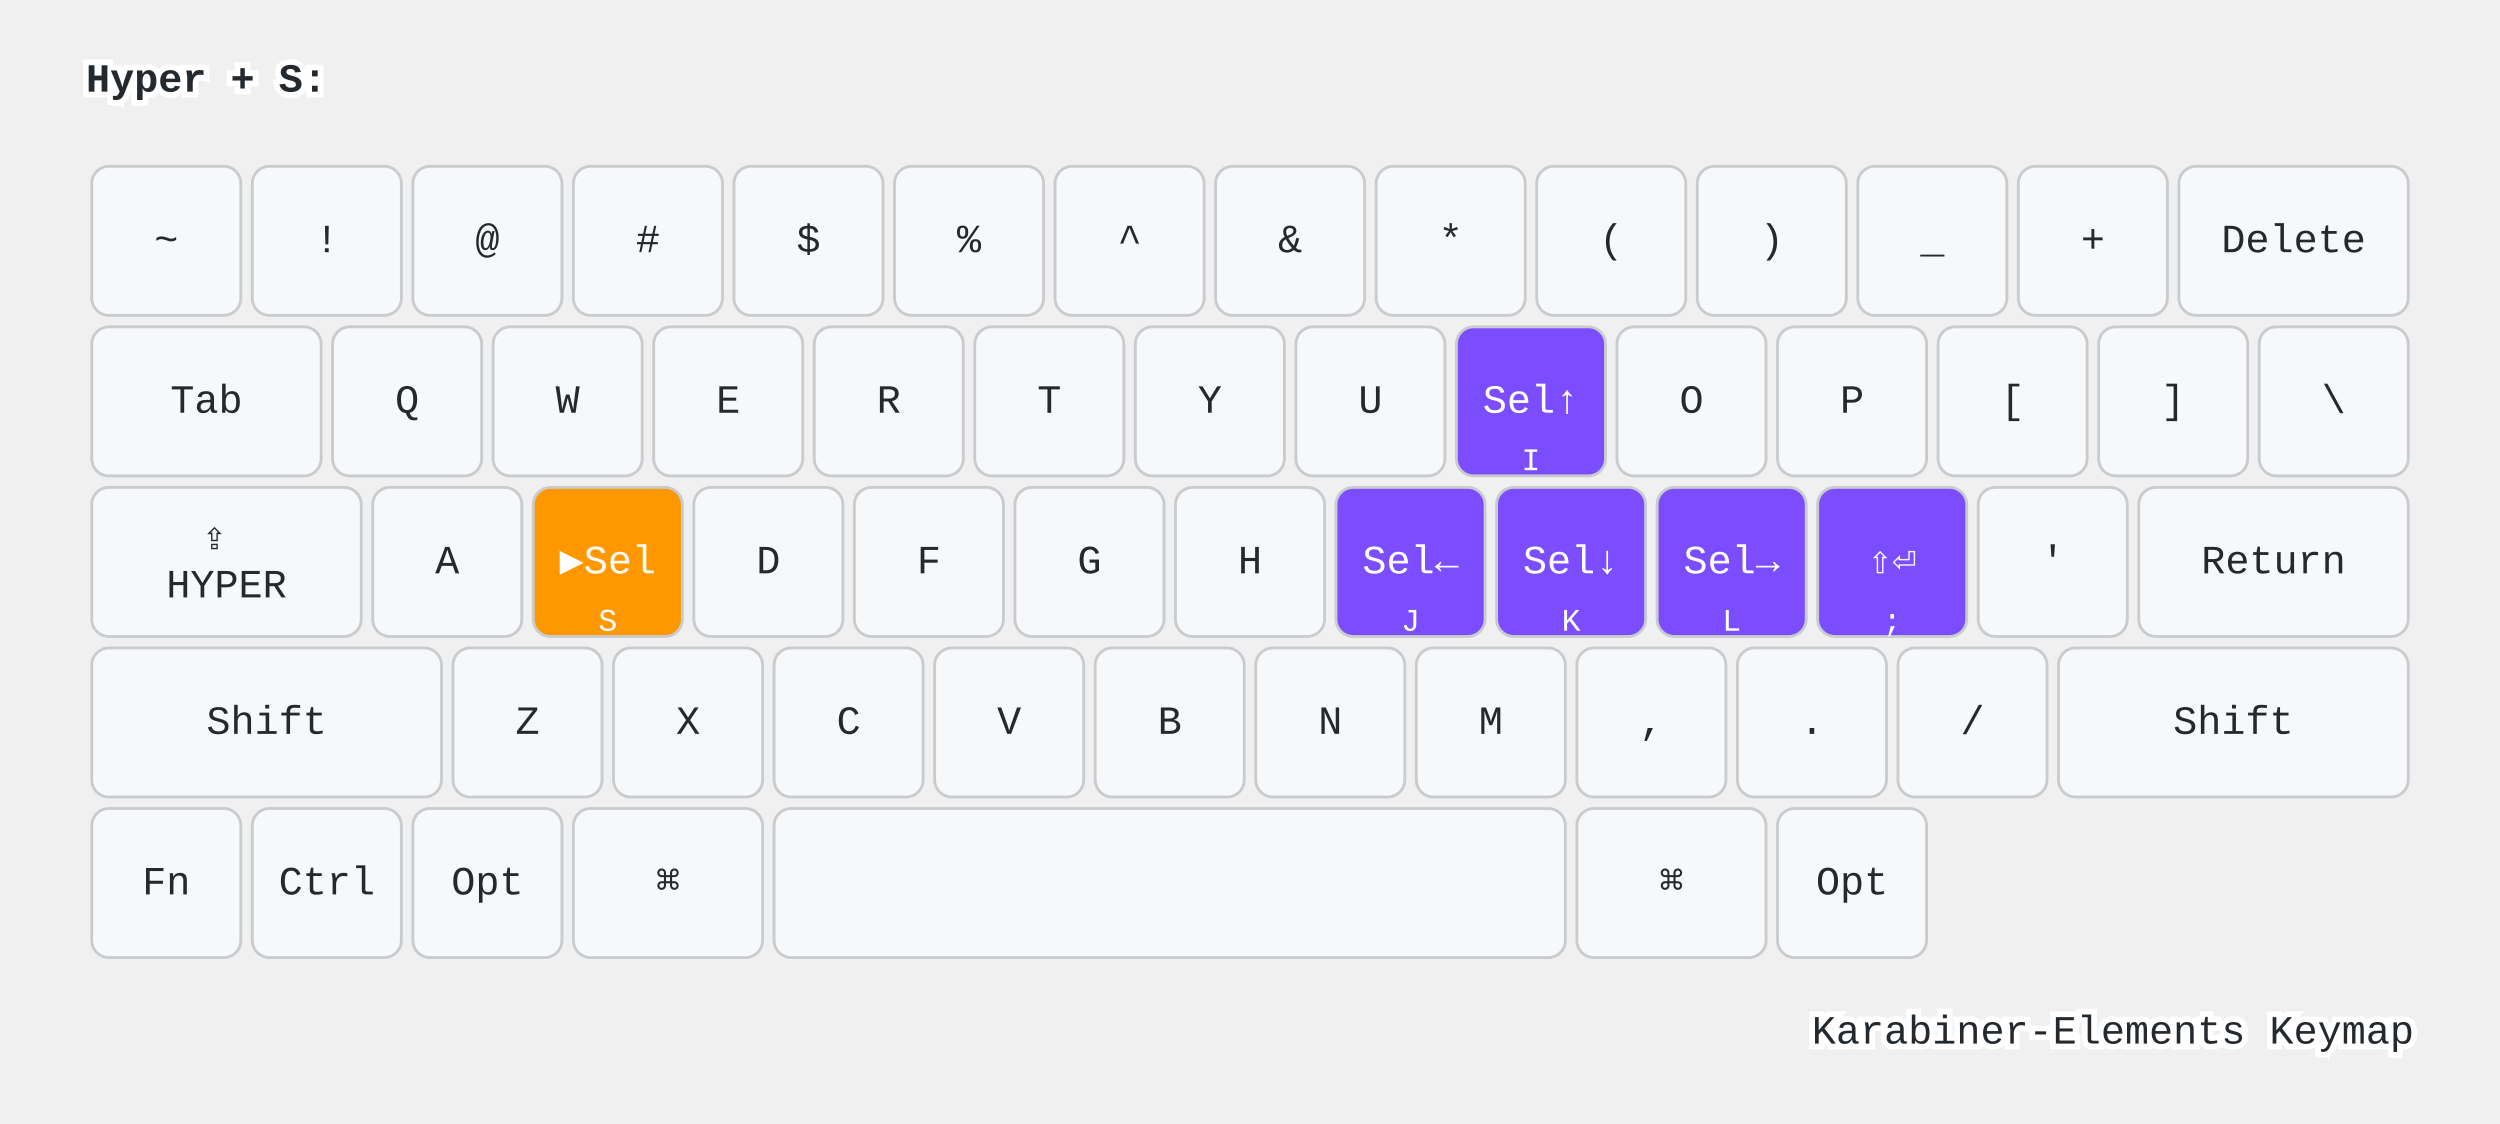
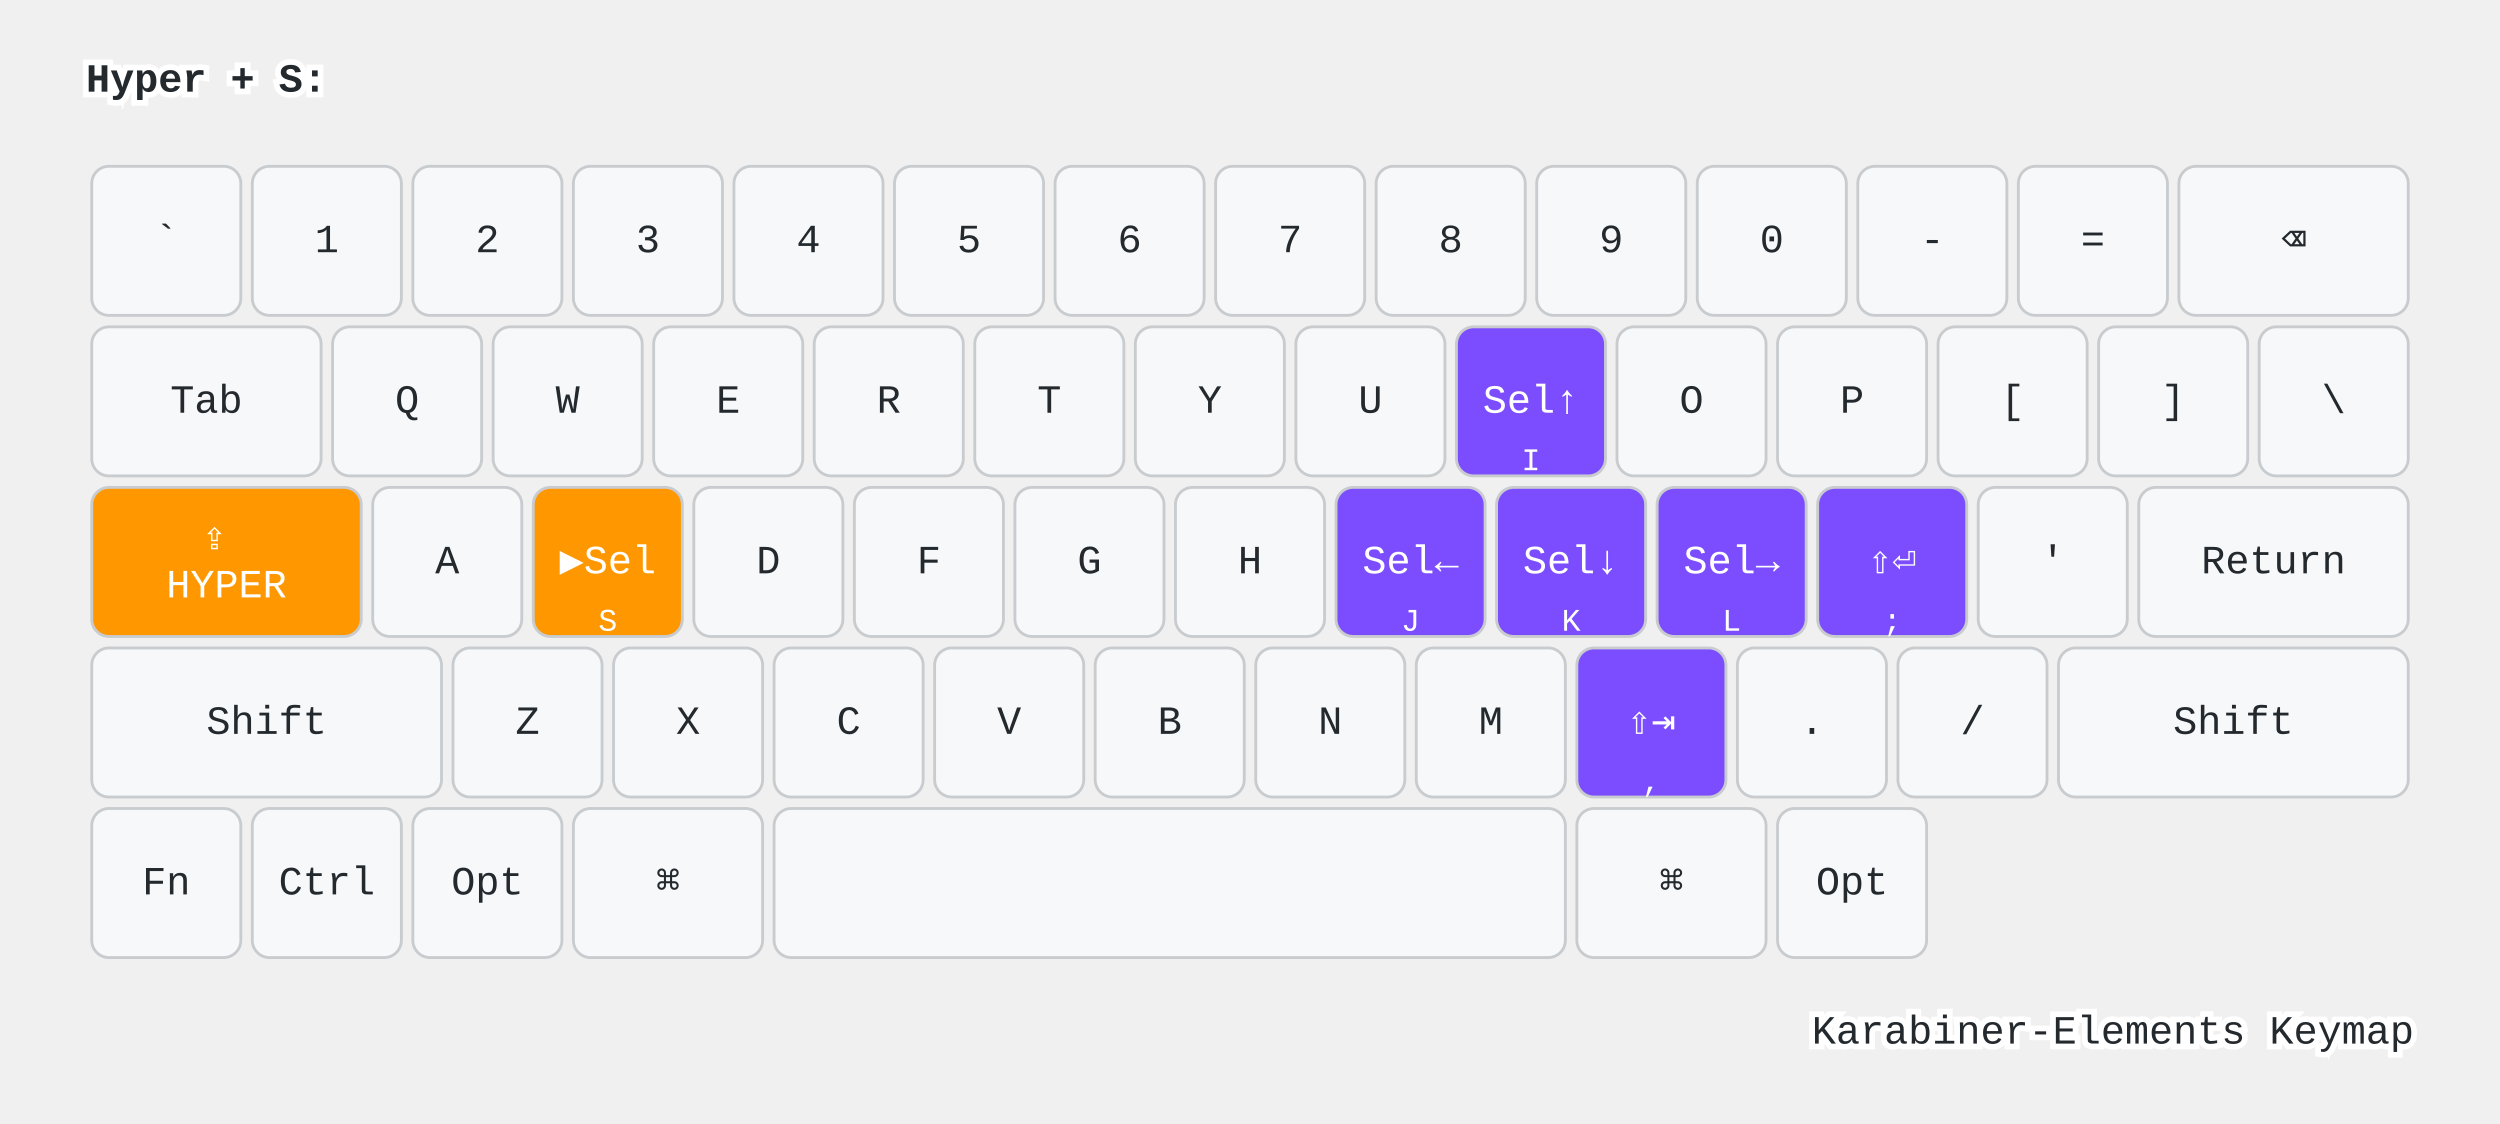
<svg xmlns="http://www.w3.org/2000/svg" width="872" height="392" viewBox="0 0 872 392" class="keymap">
  <style>/* inherit to force styles through use tags */
svg path {
    fill: inherit;
}

/* font and background color specifications */
svg.keymap {
    font-family: SFMono-Regular,Consolas,Liberation Mono,Menlo,monospace;
    font-size: 14px;
    font-kerning: normal;
    text-rendering: optimizeLegibility;
    fill: #24292e;
}

/* default key styling */
rect.key {
    fill: #f6f8fa;
}

rect.key, rect.combo {
    stroke: #c9cccf;
    stroke-width: 1;
}

/* default key side styling, only used is draw_key_sides is set */
rect.side {
    filter: brightness(90%);
}

/* color accent for combo boxes */
rect.combo, rect.combo-separate {
    fill: #cdf;
}

/* color accent for held keys */
rect.held, rect.combo.held {
    fill: #fdd;
}

/* color accent for ghost (optional) keys */
rect.ghost, rect.combo.ghost {
    stroke-dasharray: 4, 4;
    stroke-width: 2;
}

text {
    text-anchor: middle;
    dominant-baseline: middle;
}

/* styling for layer labels */
text.label {
    font-weight: bold;
    text-anchor: start;
    stroke: white;
    stroke-width: 4;
    paint-order: stroke;
}

/* styling for optional footer */
text.footer {
    text-anchor: end;
    dominant-baseline: auto;
    stroke: white;
    stroke-width: 4;
    paint-order: stroke;
}

/* styling for combo tap, and key non-tap label text */
text.combo, text.hold, text.shifted, text.left, text.right {
    font-size: 11px;
}

text.hold {
    text-anchor: middle;
    dominant-baseline: auto;
}

text.shifted {
    text-anchor: middle;
    dominant-baseline: hanging;
}

text.left {
    text-anchor: start;
}

text.right {
    text-anchor: end;
}

text.layer-activator {
    text-decoration: underline;
}

/* styling for hold/shifted label text in combo box */
text.combo.hold, text.combo.shifted, text.combo.left, text.combo.right {
    font-size: 8px;
}

/* lighter symbol for transparent keys */
text.trans {
    fill: #7b7e81;
}

/* styling for combo dendrons */
path.combo {
    stroke-width: 1;
    stroke: gray;
    fill: none;
}

/* Start Tabler Icons Cleanup */
/* cannot use height/width with glyphs */
.icon-tabler &gt; path {
    fill: inherit;
    stroke: inherit;
    stroke-width: 2;
}
/* hide tabler's default box */
.icon-tabler &gt; path[stroke="none"][fill="none"] {
    visibility: hidden;
}
/* End Tabler Icons Cleanup */

- /* Navigation - Blue */
- rect.nav { fill: #42a5f5; }
- text.nav { fill: white; }
- /* Deletion - Red */
- rect.del { fill: #ef5350; }
- text.del { fill: white; }
- /* Clipboard - Green */
- rect.clip { fill: #66bb6a; }
- text.clip { fill: white; }
- /* System - Purple */
- rect.sys { fill: #ab47bc; }
- text.sys { fill: white; }
- /* Layer Activator - Orange */
- rect.layer { fill: #ff9800; }
- text.layer { fill: white; }
- /* Disabled - Dark */
- rect.disabled { fill: #455a64; }
- text.disabled { fill: #90a4ae; }
- /* Selection - Deep Purple */
- rect.sel { fill: #7c4dff; }
- text.sel { fill: white; }
- /* Word Selection - Pink */
- rect.wordsel { fill: #e040fb; }
- text.wordsel { fill: white; }
- /* Remap - Cyan */
- rect.remap { fill: #00bcd4; }
- text.remap { fill: white; }
+ rect.nav      { fill: #42a5f5; } text.nav      { fill: white; }
+ rect.del      { fill: #ef5350; } text.del      { fill: white; }
+ rect.clip     { fill: #66bb6a; } text.clip     { fill: white; }
+ rect.sys      { fill: #ab47bc; } text.sys      { fill: white; }
+ rect.layer    { fill: #ff9800; } text.layer    { fill: white; }
+ rect.disabled { fill: #455a64; } text.disabled { fill: #90a4ae; }
+ rect.sel      { fill: #7c4dff; } text.sel      { fill: white; }
+ rect.wordsel  { fill: #e040fb; } text.wordsel  { fill: white; }
+ rect.remap    { fill: #00bcd4; } text.remap    { fill: white; }
+ rect.app      { fill: #26a69a; } text.app      { fill: white; }
+ rect.num      { fill: #fdd835; } text.num      { fill: #212121; }
+ rect.sym      { fill: #8d6e63; } text.sym      { fill: white; }
</style>
  <g transform="translate(30, 0)" class="layer-Hyper + S">
    <text x="0" y="28" class="label" id="Hyper--S">Hyper + S:</text>
    <g transform="translate(0, 56)">
      <g transform="translate(28, 28)" class="key keypos-0">
        <rect rx="6" ry="6" x="-26" y="-26" width="52" height="52" class="key" />
-         <text x="0" y="0" class="key tap">~</text>
+         <text x="0" y="0" class="key tap">`</text>
      </g>
      <g transform="translate(84, 28)" class="key keypos-1">
        <rect rx="6" ry="6" x="-26" y="-26" width="52" height="52" class="key" />
-         <text x="0" y="0" class="key tap">!</text>
+         <text x="0" y="0" class="key tap">1</text>
      </g>
      <g transform="translate(140, 28)" class="key keypos-2">
        <rect rx="6" ry="6" x="-26" y="-26" width="52" height="52" class="key" />
-         <text x="0" y="0" class="key tap">@</text>
+         <text x="0" y="0" class="key tap">2</text>
      </g>
      <g transform="translate(196, 28)" class="key keypos-3">
        <rect rx="6" ry="6" x="-26" y="-26" width="52" height="52" class="key" />
-         <text x="0" y="0" class="key tap">#</text>
+         <text x="0" y="0" class="key tap">3</text>
      </g>
      <g transform="translate(252, 28)" class="key keypos-4">
        <rect rx="6" ry="6" x="-26" y="-26" width="52" height="52" class="key" />
-         <text x="0" y="0" class="key tap">$</text>
+         <text x="0" y="0" class="key tap">4</text>
      </g>
      <g transform="translate(308, 28)" class="key keypos-5">
        <rect rx="6" ry="6" x="-26" y="-26" width="52" height="52" class="key" />
-         <text x="0" y="0" class="key tap">%</text>
+         <text x="0" y="0" class="key tap">5</text>
      </g>
      <g transform="translate(364, 28)" class="key keypos-6">
        <rect rx="6" ry="6" x="-26" y="-26" width="52" height="52" class="key" />
-         <text x="0" y="0" class="key tap">^</text>
+         <text x="0" y="0" class="key tap">6</text>
      </g>
      <g transform="translate(420, 28)" class="key keypos-7">
        <rect rx="6" ry="6" x="-26" y="-26" width="52" height="52" class="key" />
-         <text x="0" y="0" class="key tap">&amp;</text>
+         <text x="0" y="0" class="key tap">7</text>
      </g>
      <g transform="translate(476, 28)" class="key keypos-8">
        <rect rx="6" ry="6" x="-26" y="-26" width="52" height="52" class="key" />
-         <text x="0" y="0" class="key tap">*</text>
+         <text x="0" y="0" class="key tap">8</text>
      </g>
      <g transform="translate(532, 28)" class="key keypos-9">
        <rect rx="6" ry="6" x="-26" y="-26" width="52" height="52" class="key" />
-         <text x="0" y="0" class="key tap">(</text>
+         <text x="0" y="0" class="key tap">9</text>
      </g>
      <g transform="translate(588, 28)" class="key keypos-10">
        <rect rx="6" ry="6" x="-26" y="-26" width="52" height="52" class="key" />
-         <text x="0" y="0" class="key tap">)</text>
+         <text x="0" y="0" class="key tap">0</text>
      </g>
      <g transform="translate(644, 28)" class="key keypos-11">
        <rect rx="6" ry="6" x="-26" y="-26" width="52" height="52" class="key" />
-         <text x="0" y="0" class="key tap">_</text>
+         <text x="0" y="0" class="key tap">-</text>
      </g>
      <g transform="translate(700, 28)" class="key keypos-12">
        <rect rx="6" ry="6" x="-26" y="-26" width="52" height="52" class="key" />
-         <text x="0" y="0" class="key tap">+</text>
+         <text x="0" y="0" class="key tap">=</text>
      </g>
      <g transform="translate(770, 28)" class="key keypos-13">
        <rect rx="6" ry="6" x="-40" y="-26" width="80" height="52" class="key" />
-         <text x="0" y="0" class="key tap">Delete</text>
+         <text x="0" y="0" class="key tap">⌫</text>
      </g>
      <g transform="translate(42, 84)" class="key keypos-14">
        <rect rx="6" ry="6" x="-40" y="-26" width="80" height="52" class="key" />
        <text x="0" y="0" class="key tap">Tab</text>
      </g>
      <g transform="translate(112, 84)" class="key keypos-15">
        <rect rx="6" ry="6" x="-26" y="-26" width="52" height="52" class="key" />
        <text x="0" y="0" class="key tap">Q</text>
      </g>
      <g transform="translate(168, 84)" class="key keypos-16">
        <rect rx="6" ry="6" x="-26" y="-26" width="52" height="52" class="key" />
        <text x="0" y="0" class="key tap">W</text>
      </g>
      <g transform="translate(224, 84)" class="key keypos-17">
        <rect rx="6" ry="6" x="-26" y="-26" width="52" height="52" class="key" />
        <text x="0" y="0" class="key tap">E</text>
      </g>
      <g transform="translate(280, 84)" class="key keypos-18">
        <rect rx="6" ry="6" x="-26" y="-26" width="52" height="52" class="key" />
        <text x="0" y="0" class="key tap">R</text>
      </g>
      <g transform="translate(336, 84)" class="key keypos-19">
        <rect rx="6" ry="6" x="-26" y="-26" width="52" height="52" class="key" />
        <text x="0" y="0" class="key tap">T</text>
      </g>
      <g transform="translate(392, 84)" class="key keypos-20">
        <rect rx="6" ry="6" x="-26" y="-26" width="52" height="52" class="key" />
        <text x="0" y="0" class="key tap">Y</text>
      </g>
      <g transform="translate(448, 84)" class="key keypos-21">
        <rect rx="6" ry="6" x="-26" y="-26" width="52" height="52" class="key" />
        <text x="0" y="0" class="key tap">U</text>
      </g>
      <g transform="translate(504, 84)" class="key sel keypos-22">
        <rect rx="6" ry="6" x="-26" y="-26" width="52" height="52" class="key sel" />
        <text x="0" y="0" class="key sel tap">Sel↑</text>
        <text x="0" y="24" class="key sel hold">I</text>
      </g>
      <g transform="translate(560, 84)" class="key keypos-23">
        <rect rx="6" ry="6" x="-26" y="-26" width="52" height="52" class="key" />
        <text x="0" y="0" class="key tap">O</text>
      </g>
      <g transform="translate(616, 84)" class="key keypos-24">
        <rect rx="6" ry="6" x="-26" y="-26" width="52" height="52" class="key" />
        <text x="0" y="0" class="key tap">P</text>
      </g>
      <g transform="translate(672, 84)" class="key keypos-25">
        <rect rx="6" ry="6" x="-26" y="-26" width="52" height="52" class="key" />
        <text x="0" y="0" class="key tap">[</text>
      </g>
      <g transform="translate(728, 84)" class="key keypos-26">
        <rect rx="6" ry="6" x="-26" y="-26" width="52" height="52" class="key" />
        <text x="0" y="0" class="key tap">]</text>
      </g>
      <g transform="translate(784, 84)" class="key keypos-27">
        <rect rx="6" ry="6" x="-26" y="-26" width="52" height="52" class="key" />
        <text x="0" y="0" class="key tap">\</text>
      </g>
-       <g transform="translate(49, 140)" class="key keypos-28">
-         <rect rx="6" ry="6" x="-47" y="-26" width="94" height="52" class="key" />
-         <text x="0" y="0" class="key tap">
+       <g transform="translate(49, 140)" class="key layer keypos-28">
+         <rect rx="6" ry="6" x="-47" y="-26" width="94" height="52" class="key layer" />
+         <text x="0" y="0" class="key layer tap">
          <tspan x="0" dy="-0.6em">⇪</tspan>
          <tspan x="0" dy="1.2em">HYPER</tspan>
        </text>
      </g>
      <g transform="translate(126, 140)" class="key keypos-29">
        <rect rx="6" ry="6" x="-26" y="-26" width="52" height="52" class="key" />
        <text x="0" y="0" class="key tap">A</text>
      </g>
      <g transform="translate(182, 140)" class="key layer keypos-30">
        <rect rx="6" ry="6" x="-26" y="-26" width="52" height="52" class="key layer" />
        <text x="0" y="0" class="key layer tap">▶Sel</text>
        <text x="0" y="24" class="key layer hold">S</text>
      </g>
      <g transform="translate(238, 140)" class="key keypos-31">
        <rect rx="6" ry="6" x="-26" y="-26" width="52" height="52" class="key" />
        <text x="0" y="0" class="key tap">D</text>
      </g>
      <g transform="translate(294, 140)" class="key keypos-32">
        <rect rx="6" ry="6" x="-26" y="-26" width="52" height="52" class="key" />
        <text x="0" y="0" class="key tap">F</text>
      </g>
      <g transform="translate(350, 140)" class="key keypos-33">
        <rect rx="6" ry="6" x="-26" y="-26" width="52" height="52" class="key" />
        <text x="0" y="0" class="key tap">G</text>
      </g>
      <g transform="translate(406, 140)" class="key keypos-34">
        <rect rx="6" ry="6" x="-26" y="-26" width="52" height="52" class="key" />
        <text x="0" y="0" class="key tap">H</text>
      </g>
      <g transform="translate(462, 140)" class="key sel keypos-35">
        <rect rx="6" ry="6" x="-26" y="-26" width="52" height="52" class="key sel" />
        <text x="0" y="0" class="key sel tap">Sel←</text>
        <text x="0" y="24" class="key sel hold">J</text>
      </g>
      <g transform="translate(518, 140)" class="key sel keypos-36">
        <rect rx="6" ry="6" x="-26" y="-26" width="52" height="52" class="key sel" />
        <text x="0" y="0" class="key sel tap">Sel↓</text>
        <text x="0" y="24" class="key sel hold">K</text>
      </g>
      <g transform="translate(574, 140)" class="key sel keypos-37">
        <rect rx="6" ry="6" x="-26" y="-26" width="52" height="52" class="key sel" />
        <text x="0" y="0" class="key sel tap">Sel→</text>
        <text x="0" y="24" class="key sel hold">L</text>
      </g>
      <g transform="translate(630, 140)" class="key sel keypos-38">
        <rect rx="6" ry="6" x="-26" y="-26" width="52" height="52" class="key sel" />
        <text x="0" y="0" class="key sel tap">⇧⏎</text>
        <text x="0" y="24" class="key sel hold">;</text>
      </g>
      <g transform="translate(686, 140)" class="key keypos-39">
        <rect rx="6" ry="6" x="-26" y="-26" width="52" height="52" class="key" />
        <text x="0" y="0" class="key tap">'</text>
      </g>
      <g transform="translate(763, 140)" class="key keypos-40">
        <rect rx="6" ry="6" x="-47" y="-26" width="94" height="52" class="key" />
        <text x="0" y="0" class="key tap">Return</text>
      </g>
      <g transform="translate(63, 196)" class="key keypos-41">
        <rect rx="6" ry="6" x="-61" y="-26" width="122" height="52" class="key" />
        <text x="0" y="0" class="key tap">Shift</text>
      </g>
      <g transform="translate(154, 196)" class="key keypos-42">
        <rect rx="6" ry="6" x="-26" y="-26" width="52" height="52" class="key" />
        <text x="0" y="0" class="key tap">Z</text>
      </g>
      <g transform="translate(210, 196)" class="key keypos-43">
        <rect rx="6" ry="6" x="-26" y="-26" width="52" height="52" class="key" />
        <text x="0" y="0" class="key tap">X</text>
      </g>
      <g transform="translate(266, 196)" class="key keypos-44">
        <rect rx="6" ry="6" x="-26" y="-26" width="52" height="52" class="key" />
        <text x="0" y="0" class="key tap">C</text>
      </g>
      <g transform="translate(322, 196)" class="key keypos-45">
        <rect rx="6" ry="6" x="-26" y="-26" width="52" height="52" class="key" />
        <text x="0" y="0" class="key tap">V</text>
      </g>
      <g transform="translate(378, 196)" class="key keypos-46">
        <rect rx="6" ry="6" x="-26" y="-26" width="52" height="52" class="key" />
        <text x="0" y="0" class="key tap">B</text>
      </g>
      <g transform="translate(434, 196)" class="key keypos-47">
        <rect rx="6" ry="6" x="-26" y="-26" width="52" height="52" class="key" />
        <text x="0" y="0" class="key tap">N</text>
      </g>
      <g transform="translate(490, 196)" class="key keypos-48">
        <rect rx="6" ry="6" x="-26" y="-26" width="52" height="52" class="key" />
        <text x="0" y="0" class="key tap">M</text>
      </g>
-       <g transform="translate(546, 196)" class="key keypos-49">
-         <rect rx="6" ry="6" x="-26" y="-26" width="52" height="52" class="key" />
-         <text x="0" y="0" class="key tap">,</text>
+       <g transform="translate(546, 196)" class="key sel keypos-49">
+         <rect rx="6" ry="6" x="-26" y="-26" width="52" height="52" class="key sel" />
+         <text x="0" y="0" class="key sel tap">⇧⇥</text>
+         <text x="0" y="24" class="key sel hold">,</text>
      </g>
      <g transform="translate(602, 196)" class="key keypos-50">
        <rect rx="6" ry="6" x="-26" y="-26" width="52" height="52" class="key" />
        <text x="0" y="0" class="key tap">.</text>
      </g>
      <g transform="translate(658, 196)" class="key keypos-51">
        <rect rx="6" ry="6" x="-26" y="-26" width="52" height="52" class="key" />
        <text x="0" y="0" class="key tap">/</text>
      </g>
      <g transform="translate(749, 196)" class="key keypos-52">
        <rect rx="6" ry="6" x="-61" y="-26" width="122" height="52" class="key" />
        <text x="0" y="0" class="key tap">Shift</text>
      </g>
      <g transform="translate(28, 252)" class="key keypos-53">
        <rect rx="6" ry="6" x="-26" y="-26" width="52" height="52" class="key" />
        <text x="0" y="0" class="key tap">Fn</text>
      </g>
      <g transform="translate(84, 252)" class="key keypos-54">
        <rect rx="6" ry="6" x="-26" y="-26" width="52" height="52" class="key" />
        <text x="0" y="0" class="key tap">Ctrl</text>
      </g>
      <g transform="translate(140, 252)" class="key keypos-55">
        <rect rx="6" ry="6" x="-26" y="-26" width="52" height="52" class="key" />
        <text x="0" y="0" class="key tap">Opt</text>
      </g>
      <g transform="translate(203, 252)" class="key keypos-56">
        <rect rx="6" ry="6" x="-33" y="-26" width="66" height="52" class="key" />
        <text x="0" y="0" class="key tap">⌘</text>
      </g>
      <g transform="translate(378, 252)" class="key keypos-57">
        <rect rx="6" ry="6" x="-138" y="-26" width="276" height="52" class="key" />
      </g>
      <g transform="translate(553, 252)" class="key keypos-58">
        <rect rx="6" ry="6" x="-33" y="-26" width="66" height="52" class="key" />
        <text x="0" y="0" class="key tap">⌘</text>
      </g>
      <g transform="translate(616, 252)" class="key keypos-59">
        <rect rx="6" ry="6" x="-26" y="-26" width="52" height="52" class="key" />
        <text x="0" y="0" class="key tap">Opt</text>
      </g>
    </g>
  </g>
  <text x="842.0" y="364.0" class="footer">Karabiner-Elements Keymap</text>
</svg>
